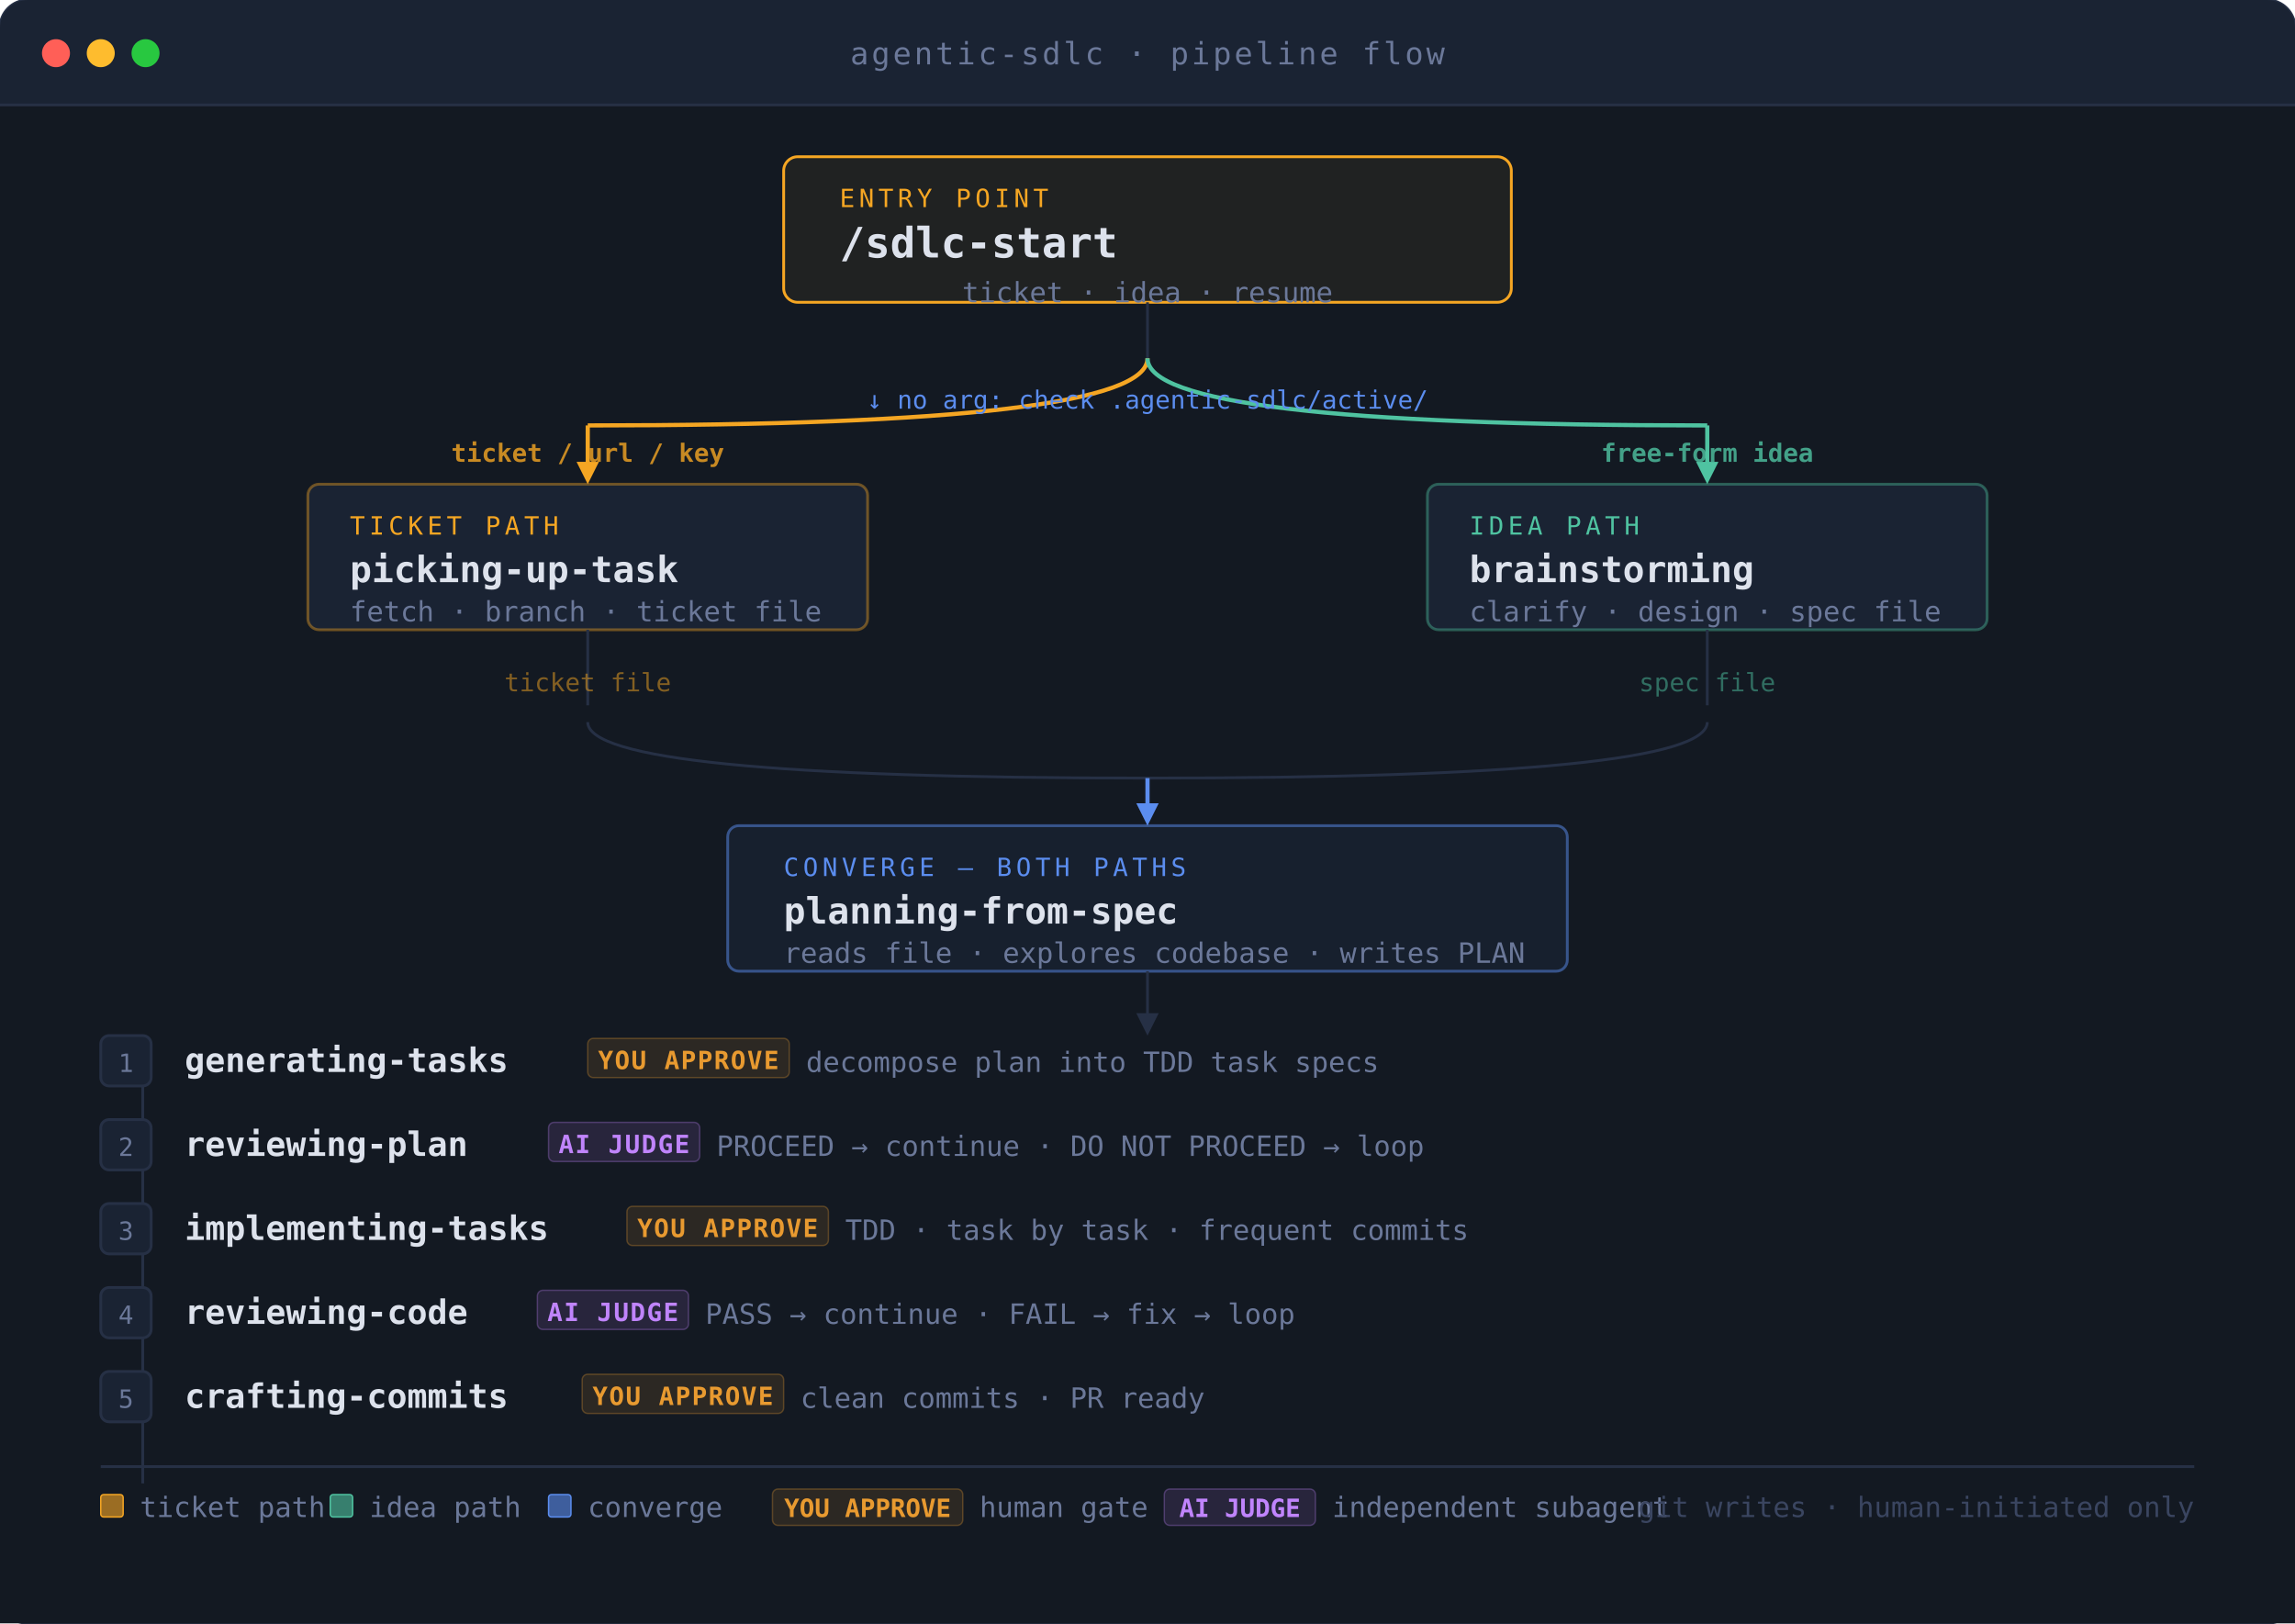
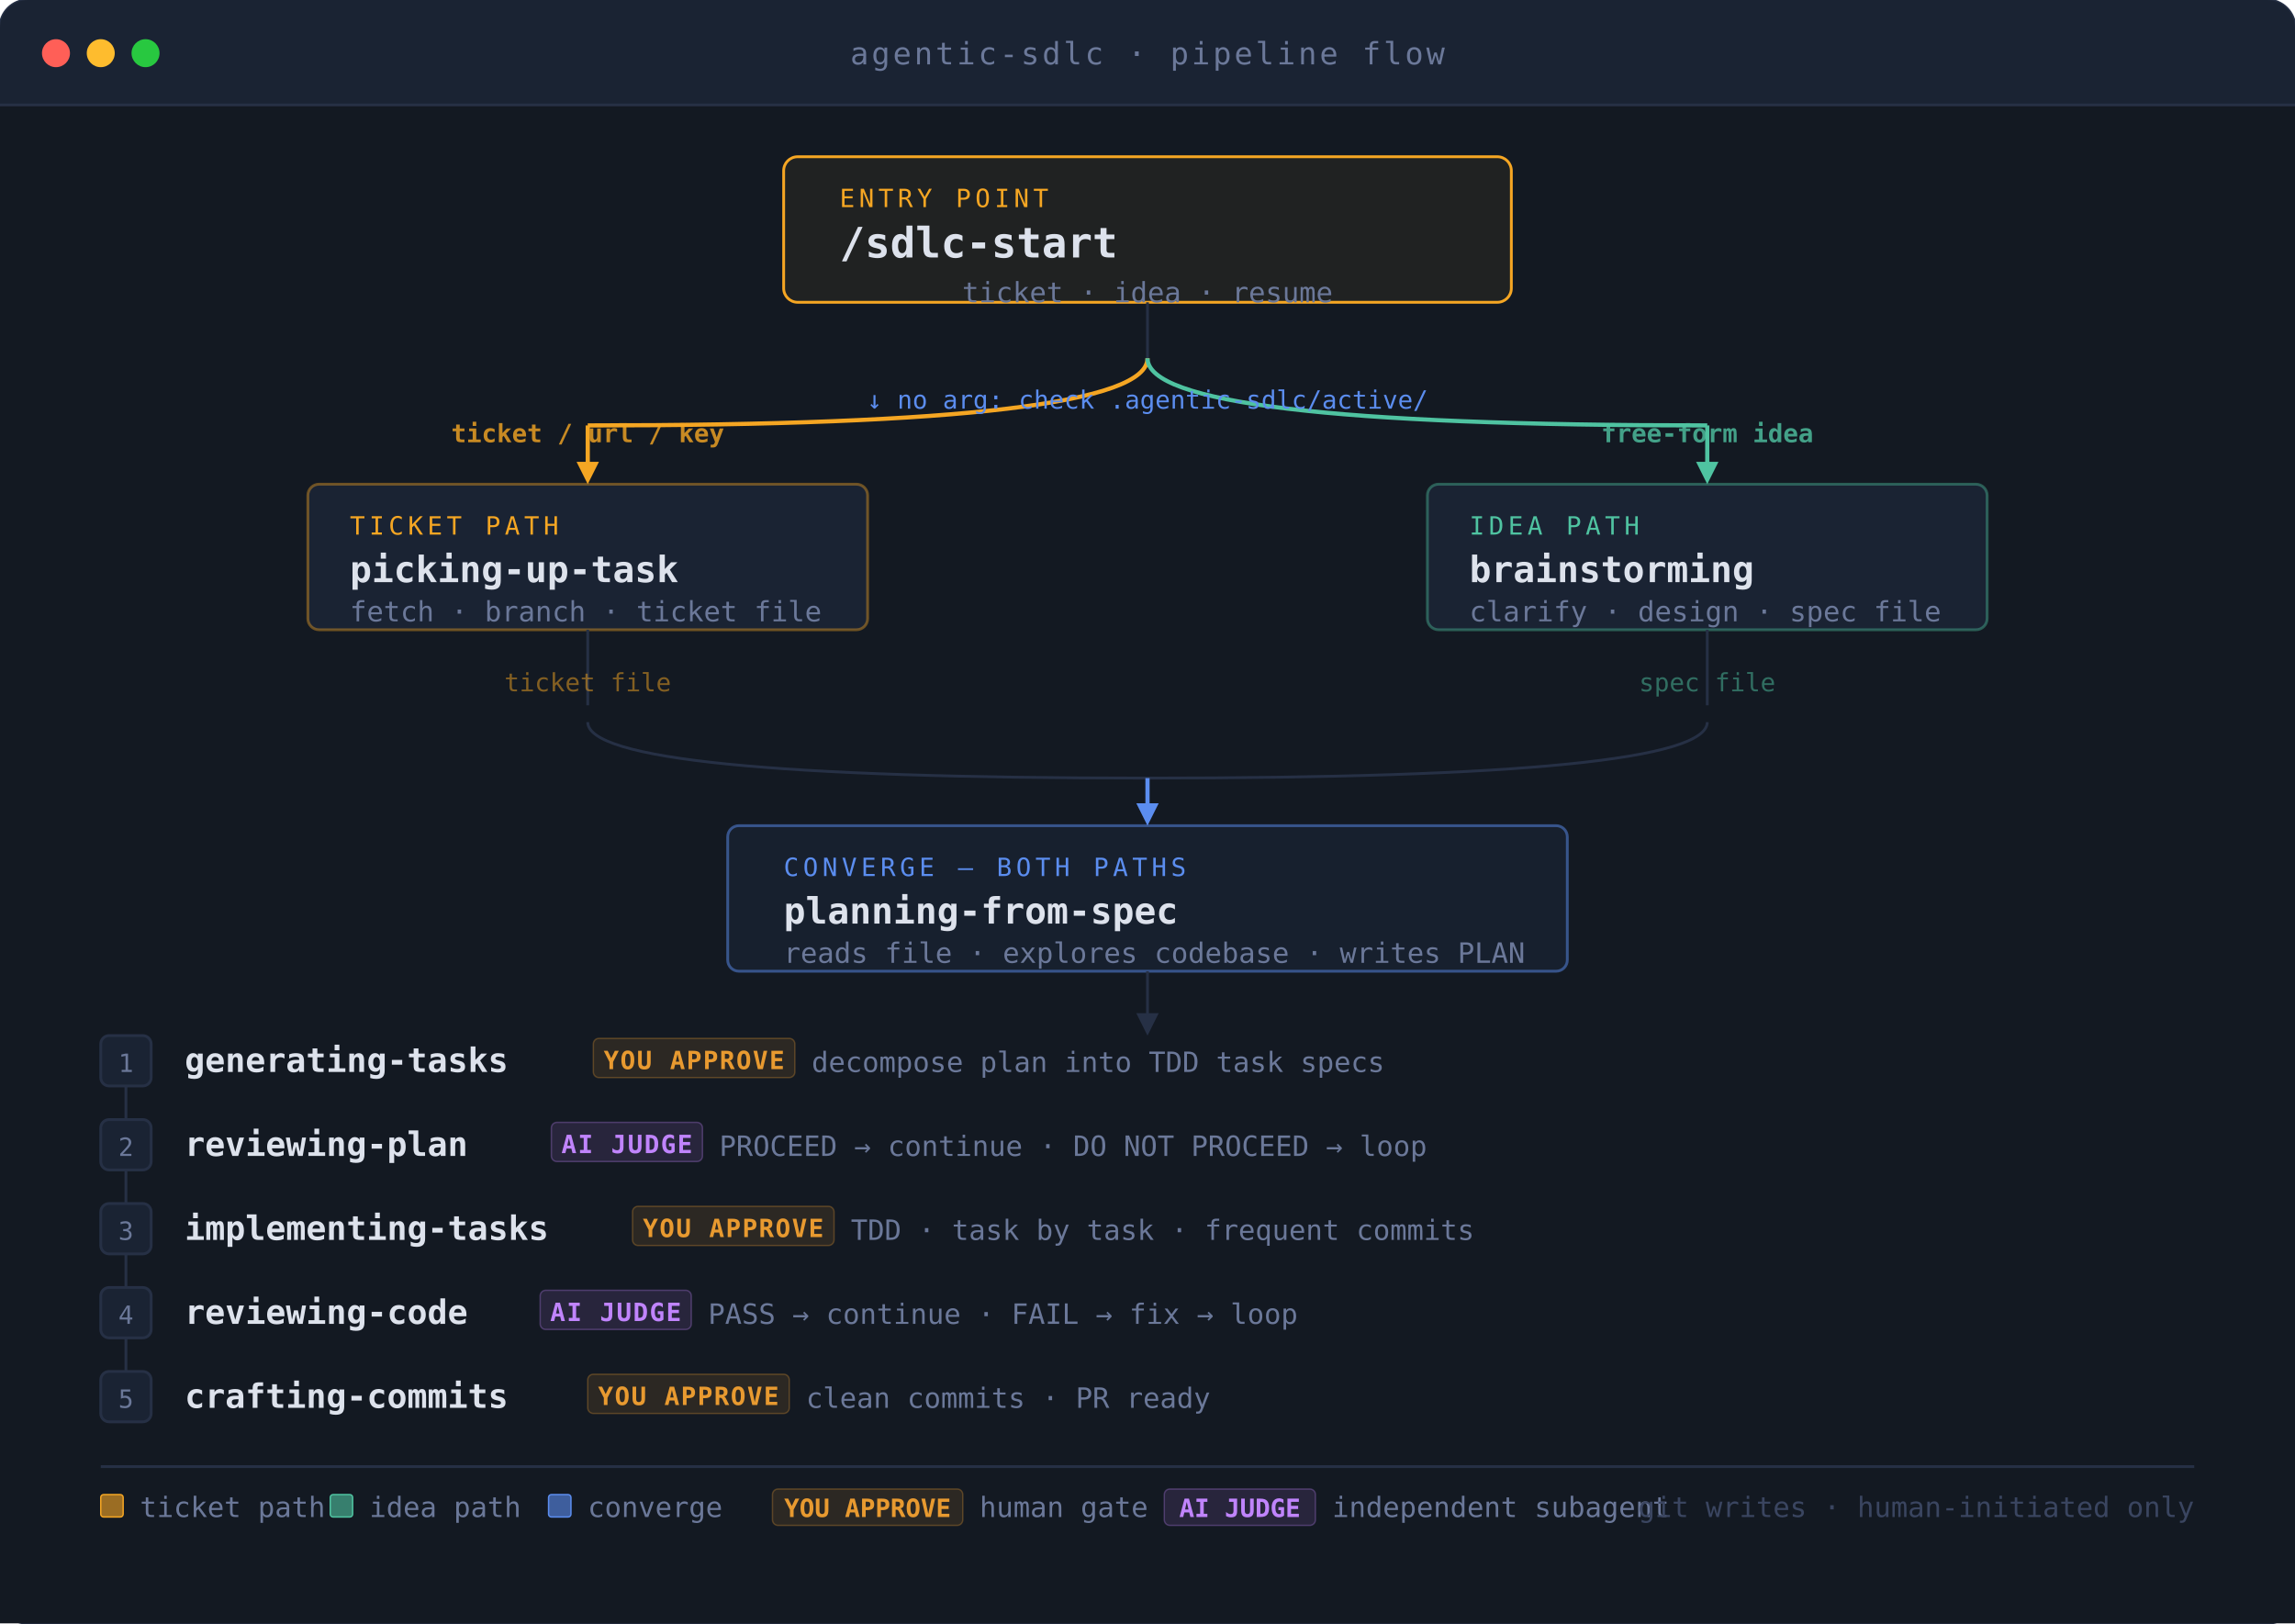
<svg xmlns="http://www.w3.org/2000/svg" viewBox="0 0 820 580" width="820" height="580" font-family="'SF Mono','Fira Code','Cascadia Code',Consolas,monospace">
  <rect width="820" height="580" rx="10" fill="#131922" />
  <rect width="820" height="580" rx="10" fill="none" stroke="#263045" stroke-width="1" />
  <rect width="820" height="38" rx="10" fill="#1A2333" />
  <rect y="28" width="820" height="10" fill="#1A2333" />
  <rect y="37" width="820" height="1" fill="#263045" />
  <circle cx="20" cy="19" r="5" fill="#FF5F57" />
  <circle cx="36" cy="19" r="5" fill="#FEBC2E" />
  <circle cx="52" cy="19" r="5" fill="#28C840" />
  <text x="410" y="23" text-anchor="middle" font-size="11" letter-spacing="1" fill="#6B7899">agentic-sdlc · pipeline flow</text>
  <rect x="0" y="38" width="820" height="542" fill="#131922" />
  <rect x="280" y="56" width="260" height="52" rx="5" fill="rgba(245,166,35,0.06)" stroke="#F5A623" stroke-width="1" />
  <text x="300" y="74" font-size="9" letter-spacing="1.5" fill="#F5A623">ENTRY POINT</text>
  <text x="300" y="92" font-size="15" font-weight="700" fill="#DDE2EC">/sdlc-start</text>
  <text x="410" y="108" text-anchor="middle" font-size="10" fill="#6B7899">ticket · idea · resume</text>
  <line x1="410" y1="108" x2="410" y2="128" stroke="#263045" stroke-width="1" />
  <path d="M410,128 Q410,152 210,152" stroke="#F5A623" stroke-width="1.5" fill="none" stroke-dasharray="none" />
  <line x1="210" y1="152" x2="210" y2="168" stroke="#F5A623" stroke-width="1.5" />
  <polygon points="206,165 210,173 214,165" fill="#F5A623" />
  <path d="M410,128 Q410,152 610,152" stroke="#4FC3A1" stroke-width="1.5" fill="none" />
  <line x1="610" y1="152" x2="610" y2="168" stroke="#4FC3A1" stroke-width="1.5" />
  <polygon points="606,165 610,173 614,165" fill="#4FC3A1" />
  <text x="410" y="146" text-anchor="middle" font-size="9" fill="#5B8DEF">↓ no arg: check .agentic-sdlc/active/</text>
-   <text x="210" y="165" text-anchor="middle" font-size="9" font-weight="700" fill="rgba(245,166,35,0.8)">ticket / url / key</text>
-   <text x="610" y="165" text-anchor="middle" font-size="9" font-weight="700" fill="rgba(79,195,161,0.8)">free-form idea</text>
+   <text x="210" y="158" text-anchor="middle" font-size="9" font-weight="700" fill="rgba(245,166,35,0.8)">ticket / url / key</text>
+   <text x="610" y="158" text-anchor="middle" font-size="9" font-weight="700" fill="rgba(79,195,161,0.8)">free-form idea</text>
  <rect x="110" y="173" width="200" height="52" rx="4" fill="#1A2333" stroke="rgba(245,166,35,0.4)" stroke-width="1" />
  <text x="125" y="191" font-size="9" letter-spacing="1.5" fill="#F5A623">TICKET PATH</text>
  <text x="125" y="208" font-size="13" font-weight="700" fill="#DDE2EC">picking-up-task</text>
  <text x="125" y="222" font-size="10" fill="#6B7899">fetch · branch · ticket file</text>
  <rect x="510" y="173" width="200" height="52" rx="4" fill="#1A2333" stroke="rgba(79,195,161,0.4)" stroke-width="1" />
  <text x="525" y="191" font-size="9" letter-spacing="1.5" fill="#4FC3A1">IDEA PATH</text>
  <text x="525" y="208" font-size="13" font-weight="700" fill="#DDE2EC">brainstorming</text>
  <text x="525" y="222" font-size="10" fill="#6B7899">clarify · design · spec file</text>
  <line x1="210" y1="225" x2="210" y2="252" stroke="#263045" stroke-width="1" />
  <text x="210" y="247" text-anchor="middle" font-size="9" fill="rgba(245,166,35,0.5)">ticket file</text>
  <path d="M210,258 Q210,278 410,278" stroke="#263045" stroke-width="1" fill="none" />
  <line x1="610" y1="225" x2="610" y2="252" stroke="#263045" stroke-width="1" />
  <text x="610" y="247" text-anchor="middle" font-size="9" fill="rgba(79,195,161,0.5)">spec file</text>
  <path d="M610,258 Q610,278 410,278" stroke="#263045" stroke-width="1" fill="none" />
  <line x1="410" y1="278" x2="410" y2="290" stroke="#5B8DEF" stroke-width="1.5" />
  <polygon points="406,287 410,295 414,287" fill="#5B8DEF" />
  <rect x="260" y="295" width="300" height="52" rx="4" fill="rgba(91,141,239,0.06)" stroke="rgba(91,141,239,0.5)" stroke-width="1" />
  <text x="280" y="313" font-size="9" letter-spacing="1.5" fill="#5B8DEF">CONVERGE — BOTH PATHS</text>
  <text x="280" y="330" font-size="13" font-weight="700" fill="#DDE2EC">planning-from-spec</text>
  <text x="280" y="344" font-size="10" fill="#6B7899">reads file · explores codebase · writes PLAN</text>
  <line x1="410" y1="347" x2="410" y2="365" stroke="#263045" stroke-width="1" />
  <polygon points="406,362 410,370 414,362" fill="#263045" />
-   <line x1="51" y1="370" x2="51" y2="530" stroke="#263045" stroke-width="1" />
+   <line x1="45" y1="388" x2="45" y2="400" stroke="#263045" stroke-width="1" />
+   <line x1="45" y1="418" x2="45" y2="430" stroke="#263045" stroke-width="1" />
+   <line x1="45" y1="448" x2="45" y2="460" stroke="#263045" stroke-width="1" />
+   <line x1="45" y1="478" x2="45" y2="490" stroke="#263045" stroke-width="1" />
  <rect x="36" y="370" width="18" height="18" rx="3" fill="#1A2333" stroke="#263045" stroke-width="1" />
  <text x="45" y="383" text-anchor="middle" font-size="9" fill="#6B7899">1</text>
  <text x="66" y="383" font-size="12" font-weight="600" fill="#DDE2EC">generating-tasks</text>
-   <rect x="210" y="371" width="72" height="14" rx="2" fill="rgba(232,154,48,0.12)" stroke="rgba(232,154,48,0.3)" stroke-width="0.5" />
-   <text x="246" y="382" text-anchor="middle" font-size="9" font-weight="700" fill="#E89A30" letter-spacing="0.5">YOU APPROVE</text>
-   <text x="288" y="383" font-size="10" fill="#6B7899">decompose plan into TDD task specs</text>
+   <rect x="212" y="371" width="72" height="14" rx="2" fill="rgba(232,154,48,0.12)" stroke="rgba(232,154,48,0.3)" stroke-width="0.5" />
+   <text x="248" y="382" text-anchor="middle" font-size="9" font-weight="700" fill="#E89A30" letter-spacing="0.5">YOU APPROVE</text>
+   <text x="290" y="383" font-size="10" fill="#6B7899">decompose plan into TDD task specs</text>
  <rect x="36" y="400" width="18" height="18" rx="3" fill="#1A2333" stroke="#263045" stroke-width="1" />
  <text x="45" y="413" text-anchor="middle" font-size="9" fill="#6B7899">2</text>
  <text x="66" y="413" font-size="12" font-weight="600" fill="#DDE2EC">reviewing-plan</text>
-   <rect x="196" y="401" width="54" height="14" rx="2" fill="rgba(192,132,252,0.12)" stroke="rgba(192,132,252,0.3)" stroke-width="0.5" />
-   <text x="223" y="412" text-anchor="middle" font-size="9" font-weight="700" fill="#C084FC" letter-spacing="0.5">AI JUDGE</text>
-   <text x="256" y="413" font-size="10" fill="#6B7899">PROCEED → continue · DO NOT PROCEED → loop</text>
+   <rect x="197" y="401" width="54" height="14" rx="2" fill="rgba(192,132,252,0.12)" stroke="rgba(192,132,252,0.3)" stroke-width="0.5" />
+   <text x="224" y="412" text-anchor="middle" font-size="9" font-weight="700" fill="#C084FC" letter-spacing="0.5">AI JUDGE</text>
+   <text x="257" y="413" font-size="10" fill="#6B7899">PROCEED → continue · DO NOT PROCEED → loop</text>
  <rect x="36" y="430" width="18" height="18" rx="3" fill="#1A2333" stroke="#263045" stroke-width="1" />
  <text x="45" y="443" text-anchor="middle" font-size="9" fill="#6B7899">3</text>
  <text x="66" y="443" font-size="12" font-weight="600" fill="#DDE2EC">implementing-tasks</text>
-   <rect x="224" y="431" width="72" height="14" rx="2" fill="rgba(232,154,48,0.12)" stroke="rgba(232,154,48,0.3)" stroke-width="0.5" />
-   <text x="260" y="442" text-anchor="middle" font-size="9" font-weight="700" fill="#E89A30" letter-spacing="0.5">YOU APPROVE</text>
-   <text x="302" y="443" font-size="10" fill="#6B7899">TDD · task by task · frequent commits</text>
+   <rect x="226" y="431" width="72" height="14" rx="2" fill="rgba(232,154,48,0.12)" stroke="rgba(232,154,48,0.3)" stroke-width="0.5" />
+   <text x="262" y="442" text-anchor="middle" font-size="9" font-weight="700" fill="#E89A30" letter-spacing="0.5">YOU APPROVE</text>
+   <text x="304" y="443" font-size="10" fill="#6B7899">TDD · task by task · frequent commits</text>
  <rect x="36" y="460" width="18" height="18" rx="3" fill="#1A2333" stroke="#263045" stroke-width="1" />
  <text x="45" y="473" text-anchor="middle" font-size="9" fill="#6B7899">4</text>
  <text x="66" y="473" font-size="12" font-weight="600" fill="#DDE2EC">reviewing-code</text>
-   <rect x="192" y="461" width="54" height="14" rx="2" fill="rgba(192,132,252,0.12)" stroke="rgba(192,132,252,0.3)" stroke-width="0.5" />
-   <text x="219" y="472" text-anchor="middle" font-size="9" font-weight="700" fill="#C084FC" letter-spacing="0.5">AI JUDGE</text>
-   <text x="252" y="473" font-size="10" fill="#6B7899">PASS → continue · FAIL → fix → loop</text>
-   <line x1="51" y1="500" x2="51" y2="530" stroke="none" />
+   <rect x="193" y="461" width="54" height="14" rx="2" fill="rgba(192,132,252,0.12)" stroke="rgba(192,132,252,0.3)" stroke-width="0.5" />
+   <text x="220" y="472" text-anchor="middle" font-size="9" font-weight="700" fill="#C084FC" letter-spacing="0.5">AI JUDGE</text>
+   <text x="253" y="473" font-size="10" fill="#6B7899">PASS → continue · FAIL → fix → loop</text>
  <rect x="36" y="490" width="18" height="18" rx="3" fill="#1A2333" stroke="#263045" stroke-width="1" />
  <text x="45" y="503" text-anchor="middle" font-size="9" fill="#6B7899">5</text>
  <text x="66" y="503" font-size="12" font-weight="600" fill="#DDE2EC">crafting-commits</text>
-   <rect x="208" y="491" width="72" height="14" rx="2" fill="rgba(232,154,48,0.12)" stroke="rgba(232,154,48,0.3)" stroke-width="0.5" />
-   <text x="244" y="502" text-anchor="middle" font-size="9" font-weight="700" fill="#E89A30" letter-spacing="0.5">YOU APPROVE</text>
-   <text x="286" y="503" font-size="10" fill="#6B7899">clean commits · PR ready</text>
+   <rect x="210" y="491" width="72" height="14" rx="2" fill="rgba(232,154,48,0.12)" stroke="rgba(232,154,48,0.3)" stroke-width="0.5" />
+   <text x="246" y="502" text-anchor="middle" font-size="9" font-weight="700" fill="#E89A30" letter-spacing="0.5">YOU APPROVE</text>
+   <text x="288" y="503" font-size="10" fill="#6B7899">clean commits · PR ready</text>
  <line x1="36" y1="524" x2="784" y2="524" stroke="#263045" stroke-width="1" />
  <rect x="36" y="534" width="8" height="8" rx="1" fill="rgba(245,166,35,0.6)" stroke="#F5A623" stroke-width="0.5" />
  <text x="50" y="542" font-size="10" fill="#6B7899">ticket path</text>
  <rect x="118" y="534" width="8" height="8" rx="1" fill="rgba(79,195,161,0.6)" stroke="#4FC3A1" stroke-width="0.5" />
  <text x="132" y="542" font-size="10" fill="#6B7899">idea path</text>
  <rect x="196" y="534" width="8" height="8" rx="1" fill="rgba(91,141,239,0.6)" stroke="#5B8DEF" stroke-width="0.5" />
  <text x="210" y="542" font-size="10" fill="#6B7899">converge</text>
  <rect x="276" y="532" width="68" height="13" rx="2" fill="rgba(232,154,48,0.12)" stroke="rgba(232,154,48,0.3)" stroke-width="0.5" />
  <text x="310" y="542" text-anchor="middle" font-size="9" font-weight="700" fill="#E89A30">YOU APPROVE</text>
  <text x="350" y="542" font-size="10" fill="#6B7899">human gate</text>
  <rect x="416" y="532" width="54" height="13" rx="2" fill="rgba(192,132,252,0.12)" stroke="rgba(192,132,252,0.3)" stroke-width="0.5" />
  <text x="443" y="542" text-anchor="middle" font-size="9" font-weight="700" fill="#C084FC">AI JUDGE</text>
  <text x="476" y="542" font-size="10" fill="#6B7899">independent subagent</text>
  <text x="784" y="542" text-anchor="end" font-size="10" fill="#3A4560">git writes · human-initiated only</text>
</svg>
